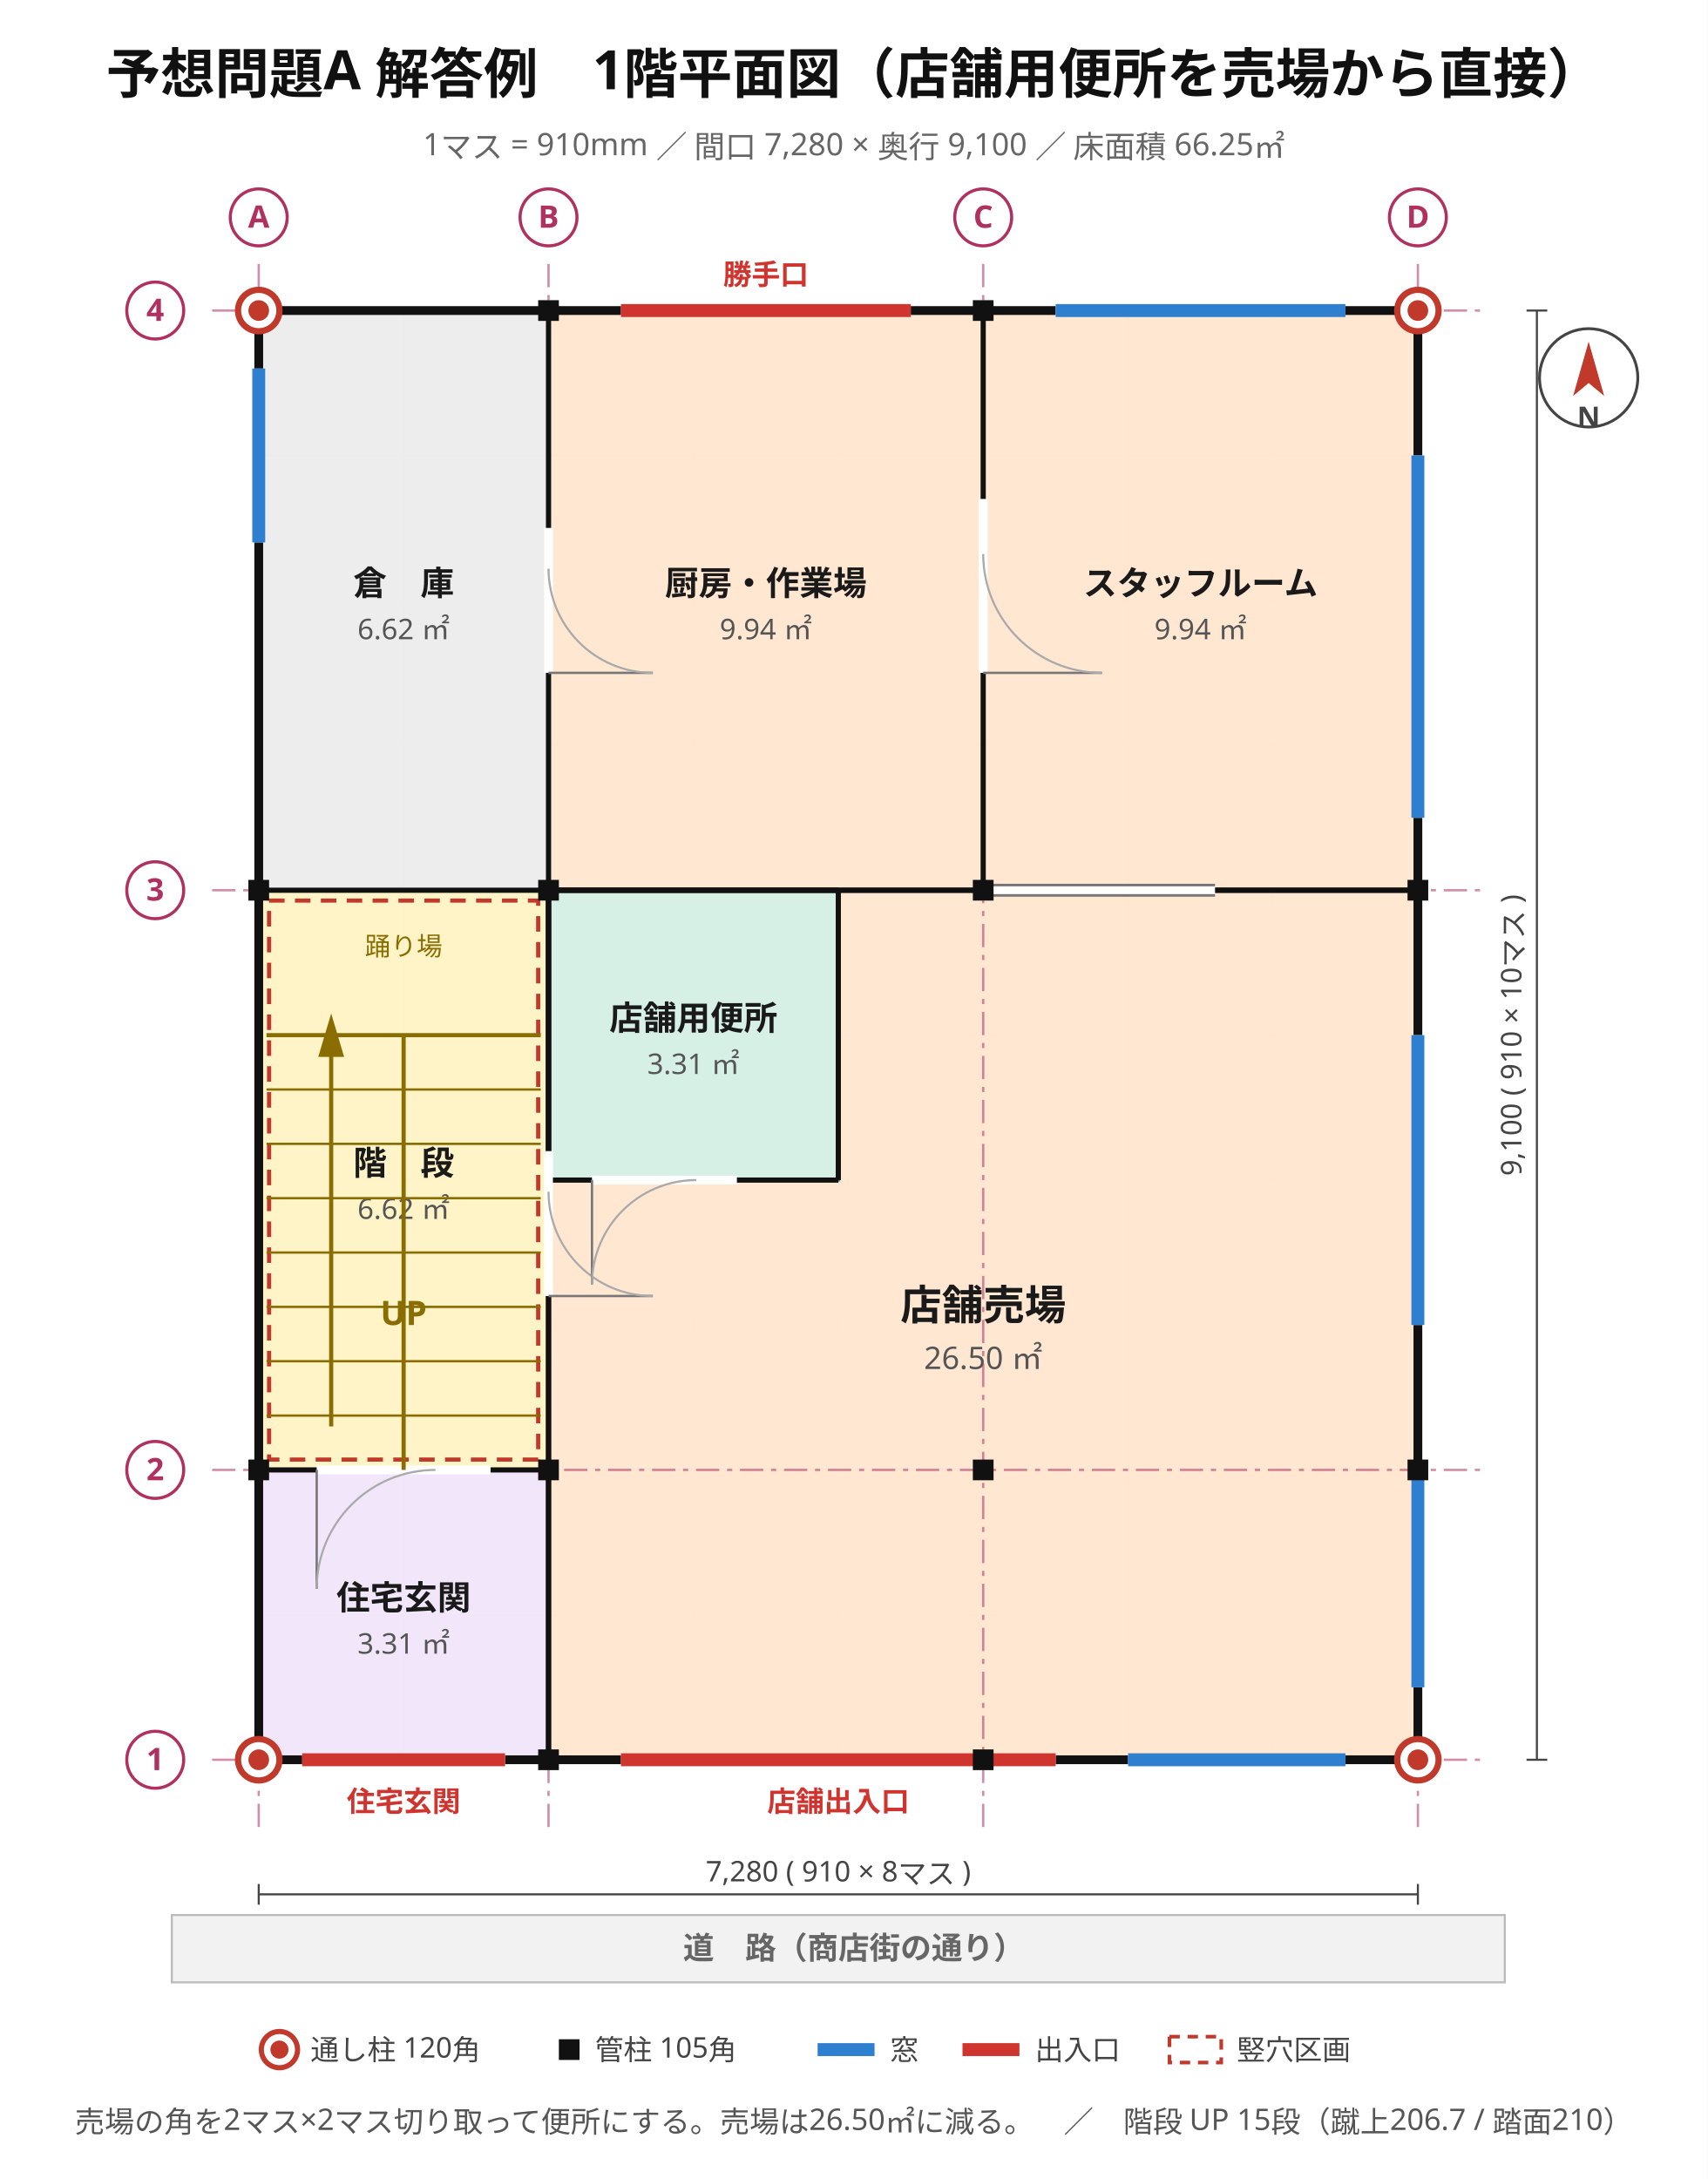
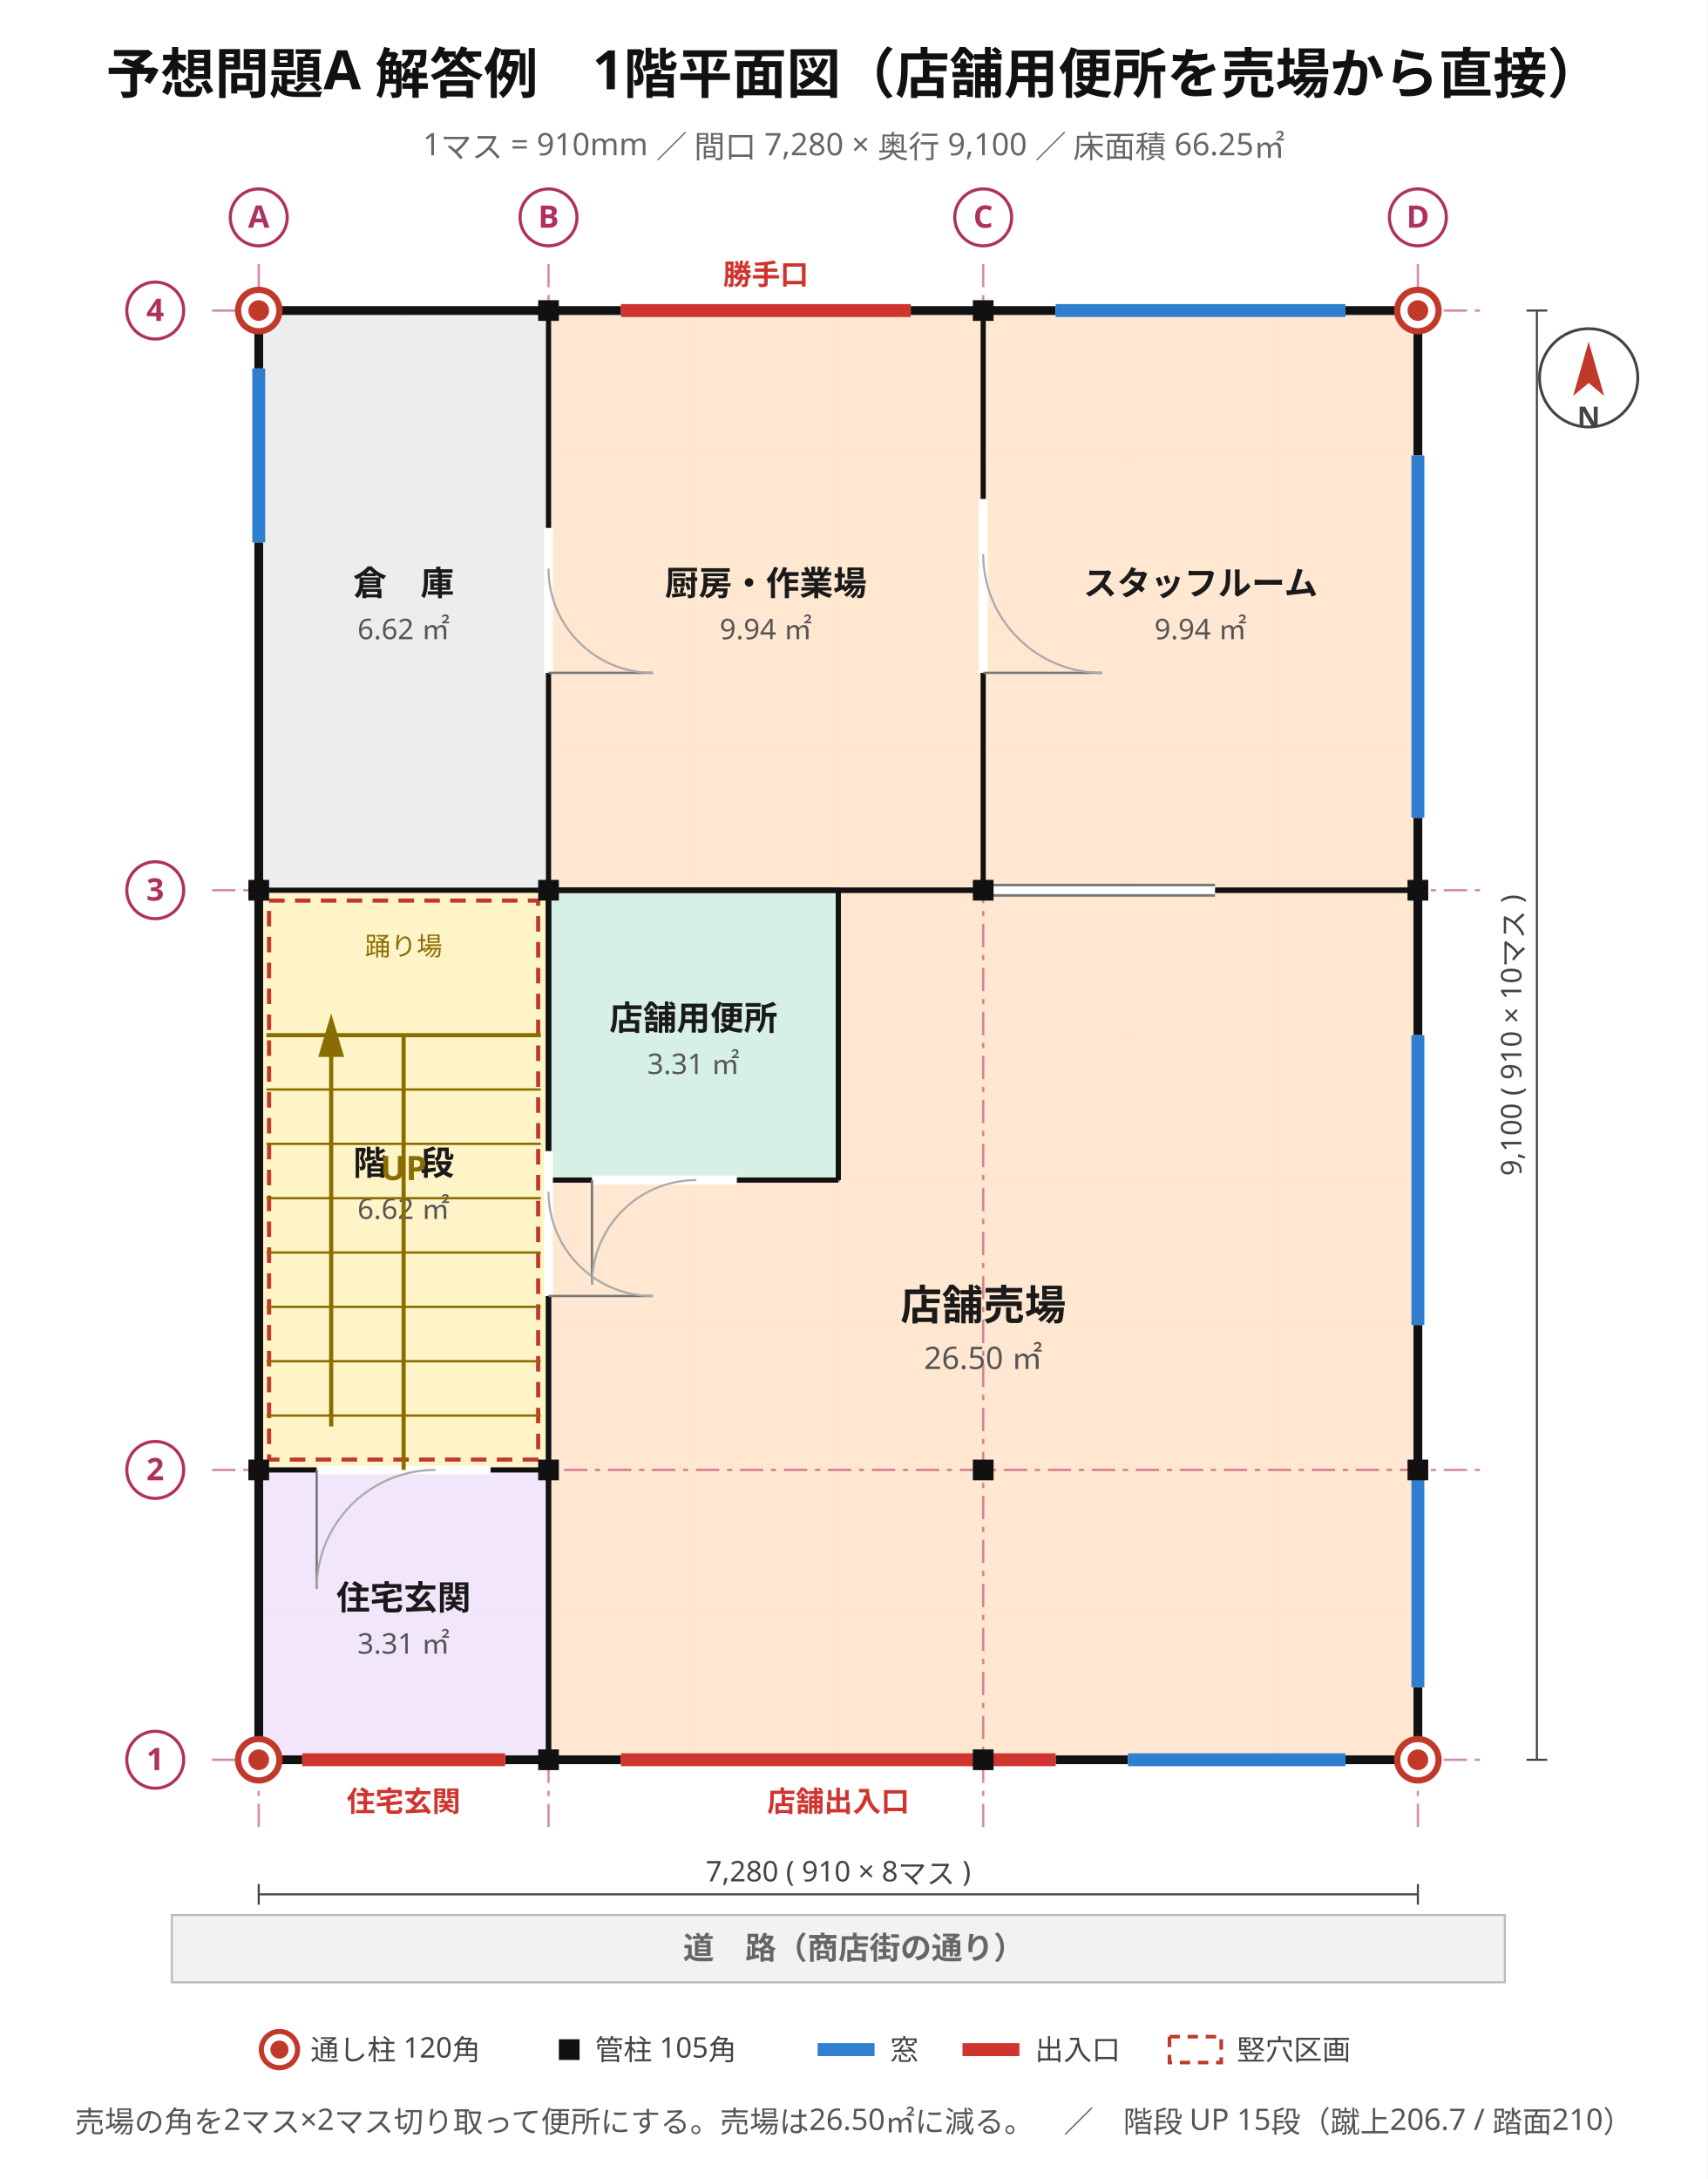
<svg xmlns="http://www.w3.org/2000/svg" viewBox="0 0 660 842" width="660" height="842" font-family="'Hiragino Sans','Hiragino Kaku Gothic ProN','Noto Sans JP','Yu Gothic',Meiryo,'IPAGothic',sans-serif">
  <rect width="660" height="842" fill="#ffffff" />
  <text x="330" y="36" font-size="21" text-anchor="middle" fill="#111" font-weight="700" font-family="'Hiragino Sans','Hiragino Kaku Gothic ProN','Noto Sans JP','Yu Gothic',Meiryo,'IPAGothic',sans-serif">予想問題A 解答例　1階平面図（店舗用便所を売場から直接）</text>
  <text x="330" y="60" font-size="12" text-anchor="middle" fill="#666" font-weight="400" font-family="'Hiragino Sans','Hiragino Kaku Gothic ProN','Noto Sans JP','Yu Gothic',Meiryo,'IPAGothic',sans-serif">1マス = 910mm ／ 間口 7,280 × 奥行 9,100 ／ 床面積 66.25㎡</text>
  <line x1="100" y1="120" x2="100" y2="680" stroke="#e8e8e8" stroke-width="0.7" />
  <line x1="156" y1="120" x2="156" y2="680" stroke="#e8e8e8" stroke-width="0.7" />
  <line x1="212" y1="120" x2="212" y2="680" stroke="#e8e8e8" stroke-width="0.7" />
  <line x1="268" y1="120" x2="268" y2="680" stroke="#e8e8e8" stroke-width="0.7" />
  <line x1="324" y1="120" x2="324" y2="680" stroke="#e8e8e8" stroke-width="0.7" />
  <line x1="380" y1="120" x2="380" y2="680" stroke="#e8e8e8" stroke-width="0.7" />
  <line x1="436" y1="120" x2="436" y2="680" stroke="#e8e8e8" stroke-width="0.7" />
  <line x1="492" y1="120" x2="492" y2="680" stroke="#e8e8e8" stroke-width="0.7" />
  <line x1="548" y1="120" x2="548" y2="680" stroke="#e8e8e8" stroke-width="0.7" />
  <line x1="100" y1="680" x2="548" y2="680" stroke="#e8e8e8" stroke-width="0.7" />
  <line x1="100" y1="624" x2="548" y2="624" stroke="#e8e8e8" stroke-width="0.7" />
  <line x1="100" y1="568" x2="548" y2="568" stroke="#e8e8e8" stroke-width="0.7" />
  <line x1="100" y1="512" x2="548" y2="512" stroke="#e8e8e8" stroke-width="0.7" />
  <line x1="100" y1="456" x2="548" y2="456" stroke="#e8e8e8" stroke-width="0.7" />
  <line x1="100" y1="400" x2="548" y2="400" stroke="#e8e8e8" stroke-width="0.7" />
  <line x1="100" y1="344" x2="548" y2="344" stroke="#e8e8e8" stroke-width="0.7" />
  <line x1="100" y1="288" x2="548" y2="288" stroke="#e8e8e8" stroke-width="0.7" />
  <line x1="100" y1="232" x2="548" y2="232" stroke="#e8e8e8" stroke-width="0.7" />
  <line x1="100" y1="176" x2="548" y2="176" stroke="#e8e8e8" stroke-width="0.7" />
  <line x1="100" y1="120" x2="548" y2="120" stroke="#e8e8e8" stroke-width="0.7" />
  <rect x="100" y="568" width="112" height="112" fill="#f1e6fa" stroke="#8b62b5" stroke-width="1.2" opacity="0.95" />
  <text x="156" y="622" font-size="13" text-anchor="middle" fill="#1a1a1a" font-weight="700" font-family="'Hiragino Sans','Hiragino Kaku Gothic ProN','Noto Sans JP','Yu Gothic',Meiryo,'IPAGothic',sans-serif">住宅玄関</text>
  <text x="156" y="639" font-size="11" text-anchor="middle" fill="#555" font-weight="400" font-family="'Hiragino Sans','Hiragino Kaku Gothic ProN','Noto Sans JP','Yu Gothic',Meiryo,'IPAGothic',sans-serif">3.31 ㎡</text>
  <rect x="100" y="344" width="112" height="224" fill="#fff3c4" stroke="#bb9508" stroke-width="1.2" opacity="0.95" />
  <text x="156" y="454" font-size="13" text-anchor="middle" fill="#1a1a1a" font-weight="700" font-family="'Hiragino Sans','Hiragino Kaku Gothic ProN','Noto Sans JP','Yu Gothic',Meiryo,'IPAGothic',sans-serif">階　段</text>
  <text x="156" y="471" font-size="11" text-anchor="middle" fill="#555" font-weight="400" font-family="'Hiragino Sans','Hiragino Kaku Gothic ProN','Noto Sans JP','Yu Gothic',Meiryo,'IPAGothic',sans-serif">6.62 ㎡</text>
  <rect x="100" y="120" width="112" height="224" fill="#ececec" stroke="#8a8a8a" stroke-width="1.2" opacity="0.95" />
  <text x="156" y="230" font-size="13" text-anchor="middle" fill="#1a1a1a" font-weight="700" font-family="'Hiragino Sans','Hiragino Kaku Gothic ProN','Noto Sans JP','Yu Gothic',Meiryo,'IPAGothic',sans-serif">倉　庫</text>
  <text x="156" y="247" font-size="11" text-anchor="middle" fill="#555" font-weight="400" font-family="'Hiragino Sans','Hiragino Kaku Gothic ProN','Noto Sans JP','Yu Gothic',Meiryo,'IPAGothic',sans-serif">6.62 ㎡</text>
  <rect x="212" y="344" width="336" height="336" fill="#ffe6d0" stroke="#c9762f" stroke-width="1.2" opacity="0.95" />
  <text x="380" y="510" font-size="16" text-anchor="middle" fill="#1a1a1a" font-weight="700" font-family="'Hiragino Sans','Hiragino Kaku Gothic ProN','Noto Sans JP','Yu Gothic',Meiryo,'IPAGothic',sans-serif">店舗売場</text>
  <text x="380" y="529" font-size="12" text-anchor="middle" fill="#555" font-weight="400" font-family="'Hiragino Sans','Hiragino Kaku Gothic ProN','Noto Sans JP','Yu Gothic',Meiryo,'IPAGothic',sans-serif">26.50 ㎡</text>
  <rect x="212" y="344" width="112" height="112" fill="#d5f0e7" stroke="#2f9077" stroke-width="1.2" opacity="0.95" />
  <text x="268" y="398" font-size="13" text-anchor="middle" fill="#1a1a1a" font-weight="700" font-family="'Hiragino Sans','Hiragino Kaku Gothic ProN','Noto Sans JP','Yu Gothic',Meiryo,'IPAGothic',sans-serif">店舗用便所</text>
  <text x="268" y="415" font-size="11" text-anchor="middle" fill="#555" font-weight="400" font-family="'Hiragino Sans','Hiragino Kaku Gothic ProN','Noto Sans JP','Yu Gothic',Meiryo,'IPAGothic',sans-serif">3.31 ㎡</text>
  <rect x="212" y="120" width="168" height="224" fill="#ffe6d0" stroke="#c9762f" stroke-width="1.2" opacity="0.95" />
  <text x="296" y="230" font-size="13" text-anchor="middle" fill="#1a1a1a" font-weight="700" font-family="'Hiragino Sans','Hiragino Kaku Gothic ProN','Noto Sans JP','Yu Gothic',Meiryo,'IPAGothic',sans-serif">厨房・作業場</text>
  <text x="296" y="247" font-size="11" text-anchor="middle" fill="#555" font-weight="400" font-family="'Hiragino Sans','Hiragino Kaku Gothic ProN','Noto Sans JP','Yu Gothic',Meiryo,'IPAGothic',sans-serif">9.94 ㎡</text>
  <rect x="380" y="120" width="168" height="224" fill="#ffe6d0" stroke="#c9762f" stroke-width="1.2" opacity="0.95" />
  <text x="464" y="230" font-size="13" text-anchor="middle" fill="#1a1a1a" font-weight="700" font-family="'Hiragino Sans','Hiragino Kaku Gothic ProN','Noto Sans JP','Yu Gothic',Meiryo,'IPAGothic',sans-serif">スタッフルーム</text>
  <text x="464" y="247" font-size="11" text-anchor="middle" fill="#555" font-weight="400" font-family="'Hiragino Sans','Hiragino Kaku Gothic ProN','Noto Sans JP','Yu Gothic',Meiryo,'IPAGothic',sans-serif">9.94 ㎡</text>
  <line x1="100" y1="102" x2="100" y2="706" stroke="#b03060" stroke-width="0.9" stroke-dasharray="9 3 2 3" opacity="0.55" />
  <line x1="212" y1="102" x2="212" y2="706" stroke="#b03060" stroke-width="0.9" stroke-dasharray="9 3 2 3" opacity="0.55" />
  <line x1="380" y1="102" x2="380" y2="706" stroke="#b03060" stroke-width="0.9" stroke-dasharray="9 3 2 3" opacity="0.55" />
  <line x1="548" y1="102" x2="548" y2="706" stroke="#b03060" stroke-width="0.9" stroke-dasharray="9 3 2 3" opacity="0.55" />
  <line x1="82" y1="680" x2="574" y2="680" stroke="#b03060" stroke-width="0.9" stroke-dasharray="9 3 2 3" opacity="0.55" />
  <line x1="82" y1="568" x2="574" y2="568" stroke="#b03060" stroke-width="0.9" stroke-dasharray="9 3 2 3" opacity="0.55" />
  <line x1="82" y1="344" x2="574" y2="344" stroke="#b03060" stroke-width="0.9" stroke-dasharray="9 3 2 3" opacity="0.55" />
  <line x1="82" y1="120" x2="574" y2="120" stroke="#b03060" stroke-width="0.9" stroke-dasharray="9 3 2 3" opacity="0.55" />
  <rect x="100" y="120" width="448" height="560" stroke="#111" stroke-width="3.4" fill="none" />
  <line x1="240" y1="680" x2="408" y2="680" stroke="#ffffff" stroke-width="4.2" />
  <line x1="240" y1="680" x2="408" y2="680" stroke="#d0342f" stroke-width="5.0" />
  <text x="324" y="700" font-size="11" text-anchor="middle" fill="#d0342f" font-weight="700" font-family="'Hiragino Sans','Hiragino Kaku Gothic ProN','Noto Sans JP','Yu Gothic',Meiryo,'IPAGothic',sans-serif">店舗出入口</text>
  <line x1="116.8" y1="680" x2="195.2" y2="680" stroke="#ffffff" stroke-width="4.2" />
  <line x1="116.8" y1="680" x2="195.2" y2="680" stroke="#d0342f" stroke-width="5.0" />
  <text x="156" y="700" font-size="11" text-anchor="middle" fill="#d0342f" font-weight="700" font-family="'Hiragino Sans','Hiragino Kaku Gothic ProN','Noto Sans JP','Yu Gothic',Meiryo,'IPAGothic',sans-serif">住宅玄関</text>
  <line x1="436" y1="680" x2="520" y2="680" stroke="#ffffff" stroke-width="4.2" />
  <line x1="436" y1="680" x2="520" y2="680" stroke="#2f7fd0" stroke-width="5.0" />
  <line x1="548" y1="652" x2="548" y2="568" stroke="#ffffff" stroke-width="4.2" />
  <line x1="548" y1="652" x2="548" y2="568" stroke="#2f7fd0" stroke-width="5.0" />
  <line x1="548" y1="512" x2="548" y2="400" stroke="#ffffff" stroke-width="4.2" />
  <line x1="548" y1="512" x2="548" y2="400" stroke="#2f7fd0" stroke-width="5.0" />
  <line x1="548" y1="316" x2="548" y2="176" stroke="#ffffff" stroke-width="4.2" />
  <line x1="548" y1="316" x2="548" y2="176" stroke="#2f7fd0" stroke-width="5.0" />
  <line x1="240" y1="120" x2="352" y2="120" stroke="#ffffff" stroke-width="4.2" />
  <line x1="240" y1="120" x2="352" y2="120" stroke="#d0342f" stroke-width="5.0" />
  <text x="296" y="110" font-size="11" text-anchor="middle" fill="#d0342f" font-weight="700" font-family="'Hiragino Sans','Hiragino Kaku Gothic ProN','Noto Sans JP','Yu Gothic',Meiryo,'IPAGothic',sans-serif">勝手口</text>
  <line x1="408" y1="120" x2="520" y2="120" stroke="#ffffff" stroke-width="4.2" />
  <line x1="408" y1="120" x2="520" y2="120" stroke="#2f7fd0" stroke-width="5.0" />
  <line x1="100" y1="209.6" x2="100" y2="142.4" stroke="#ffffff" stroke-width="4.2" />
  <line x1="100" y1="209.6" x2="100" y2="142.4" stroke="#2f7fd0" stroke-width="5.0" />
+   <line x1="324" y1="456" x2="324" y2="344" stroke="#111" stroke-width="2.0" />
+   <line x1="212" y1="344" x2="212" y2="120" stroke="#111" stroke-width="2.0" />
+   <line x1="212" y1="680" x2="212" y2="344" stroke="#111" stroke-width="2.0" />
+   <line x1="212" y1="344" x2="324" y2="344" stroke="#111" stroke-width="2.0" />
  <line x1="100" y1="568" x2="212" y2="568" stroke="#111" stroke-width="2.0" />
+   <line x1="212" y1="568" x2="212" y2="344" stroke="#111" stroke-width="2.0" />
+   <line x1="212" y1="456" x2="212" y2="344" stroke="#111" stroke-width="2.0" />
+   <line x1="212" y1="680" x2="212" y2="568" stroke="#111" stroke-width="2.0" />
+   <line x1="380" y1="344" x2="548" y2="344" stroke="#111" stroke-width="2.0" />
+   <line x1="100" y1="344" x2="212" y2="344" stroke="#111" stroke-width="2.0" />
  <line x1="212" y1="456" x2="324" y2="456" stroke="#111" stroke-width="2.0" />
-   <line x1="212" y1="344" x2="324" y2="344" stroke="#111" stroke-width="2.0" />
-   <line x1="324" y1="456" x2="324" y2="344" stroke="#111" stroke-width="2.0" />
-   <line x1="212" y1="680" x2="212" y2="344" stroke="#111" stroke-width="2.0" />
-   <line x1="380" y1="344" x2="548" y2="344" stroke="#111" stroke-width="2.0" />
-   <line x1="212" y1="344" x2="212" y2="120" stroke="#111" stroke-width="2.0" />
+   <line x1="380" y1="344" x2="380" y2="120" stroke="#111" stroke-width="2.0" />
  <line x1="212" y1="344" x2="380" y2="344" stroke="#111" stroke-width="2.0" />
  <line x1="212" y1="344" x2="548" y2="344" stroke="#111" stroke-width="2.0" />
-   <line x1="212" y1="568" x2="212" y2="344" stroke="#111" stroke-width="2.0" />
-   <line x1="212" y1="456" x2="212" y2="344" stroke="#111" stroke-width="2.0" />
-   <line x1="100" y1="344" x2="212" y2="344" stroke="#111" stroke-width="2.0" />
-   <line x1="212" y1="680" x2="212" y2="568" stroke="#111" stroke-width="2.0" />
-   <line x1="380" y1="344" x2="380" y2="120" stroke="#111" stroke-width="2.0" />
  <line x1="122.4" y1="568" x2="189.6" y2="568" stroke="#ffffff" stroke-width="3.4" />
  <line x1="122.4" y1="568" x2="122.4" y2="613.92" stroke="#777" stroke-width="0.9" />
  <path d="M 122.4 613.9 A 45.9 45.9 0 0 1 168.3 568.0" stroke="#aaa" stroke-width="0.8" fill="none" />
  <line x1="212" y1="500.8" x2="212" y2="444.8" stroke="#ffffff" stroke-width="3.4" />
  <line x1="212" y1="500.8" x2="252.32" y2="500.8" stroke="#777" stroke-width="0.9" />
  <path d="M 252.3 500.8 A 40.3 40.3 0 0 1 212.0 460.5" stroke="#aaa" stroke-width="0.8" fill="none" />
  <line x1="228.8" y1="456" x2="284.8" y2="456" stroke="#ffffff" stroke-width="3.4" />
  <line x1="228.8" y1="456" x2="228.8" y2="496.32" stroke="#777" stroke-width="0.9" />
  <path d="M 228.8 496.3 A 40.3 40.3 0 0 1 269.1 456.0" stroke="#aaa" stroke-width="0.8" fill="none" />
  <line x1="380" y1="344" x2="469.6" y2="344" stroke="#ffffff" stroke-width="3.4" />
  <line x1="380" y1="342" x2="469.6" y2="342" stroke="#777" stroke-width="1.0" />
  <line x1="380" y1="346" x2="469.6" y2="346" stroke="#777" stroke-width="1.0" />
  <line x1="212" y1="260" x2="212" y2="204" stroke="#ffffff" stroke-width="3.4" />
  <line x1="212" y1="260" x2="252.32" y2="260" stroke="#777" stroke-width="0.9" />
  <path d="M 252.3 260.0 A 40.3 40.3 0 0 1 212.0 219.7" stroke="#aaa" stroke-width="0.8" fill="none" />
  <line x1="380" y1="260" x2="380" y2="192.8" stroke="#ffffff" stroke-width="3.4" />
  <line x1="380" y1="260" x2="425.92" y2="260" stroke="#777" stroke-width="0.9" />
  <path d="M 425.9 260.0 A 45.9 45.9 0 0 1 380.0 214.1" stroke="#aaa" stroke-width="0.8" fill="none" />
  <rect x="104" y="348" width="104" height="216" fill="none" stroke="#c0392b" stroke-width="1.6" stroke-dasharray="6 4" />
  <line x1="156" y1="568" x2="156" y2="400" stroke="#8a6d00" stroke-width="1.6" />
  <line x1="103" y1="547" x2="156" y2="547" stroke="#8a6d00" stroke-width="0.9" />
  <line x1="156" y1="547" x2="209" y2="547" stroke="#8a6d00" stroke-width="0.9" />
  <line x1="103" y1="526" x2="156" y2="526" stroke="#8a6d00" stroke-width="0.9" />
  <line x1="156" y1="526" x2="209" y2="526" stroke="#8a6d00" stroke-width="0.9" />
  <line x1="103" y1="505" x2="156" y2="505" stroke="#8a6d00" stroke-width="0.9" />
  <line x1="156" y1="505" x2="209" y2="505" stroke="#8a6d00" stroke-width="0.9" />
  <line x1="103" y1="484" x2="156" y2="484" stroke="#8a6d00" stroke-width="0.9" />
  <line x1="156" y1="484" x2="209" y2="484" stroke="#8a6d00" stroke-width="0.9" />
  <line x1="103" y1="463" x2="156" y2="463" stroke="#8a6d00" stroke-width="0.9" />
  <line x1="156" y1="463" x2="209" y2="463" stroke="#8a6d00" stroke-width="0.9" />
  <line x1="103" y1="442" x2="156" y2="442" stroke="#8a6d00" stroke-width="0.9" />
  <line x1="156" y1="442" x2="209" y2="442" stroke="#8a6d00" stroke-width="0.9" />
  <line x1="103" y1="421" x2="156" y2="421" stroke="#8a6d00" stroke-width="0.9" />
  <line x1="156" y1="421" x2="209" y2="421" stroke="#8a6d00" stroke-width="0.9" />
  <line x1="103" y1="400" x2="209" y2="400" stroke="#8a6d00" stroke-width="1.6" />
  <text x="156" y="369.2" font-size="10" text-anchor="middle" fill="#8a6d00" font-weight="400" font-family="'Hiragino Sans','Hiragino Kaku Gothic ProN','Noto Sans JP','Yu Gothic',Meiryo,'IPAGothic',sans-serif">踊り場</text>
  <line x1="128" y1="551.2" x2="128" y2="405.6" stroke="#8a6d00" stroke-width="1.6" />
  <polygon points="128,391.6 123,408.4 133,408.4" fill="#8a6d00" />
-   <text x="156" y="512" font-size="13" text-anchor="middle" fill="#8a6d00" font-weight="700" font-family="'Hiragino Sans','Hiragino Kaku Gothic ProN','Noto Sans JP','Yu Gothic',Meiryo,'IPAGothic',sans-serif">UP</text>
+   <text x="156" y="456" font-size="13" text-anchor="middle" fill="#8a6d00" font-weight="700" font-family="'Hiragino Sans','Hiragino Kaku Gothic ProN','Noto Sans JP','Yu Gothic',Meiryo,'IPAGothic',sans-serif">UP</text>
  <rect x="208" y="676" width="8" height="8" fill="#111" />
  <rect x="376" y="676" width="8" height="8" fill="#111" />
  <rect x="96" y="564" width="8" height="8" fill="#111" />
  <rect x="544" y="564" width="8" height="8" fill="#111" />
  <rect x="96" y="340" width="8" height="8" fill="#111" />
  <rect x="544" y="340" width="8" height="8" fill="#111" />
  <rect x="208" y="116" width="8" height="8" fill="#111" />
  <rect x="376" y="116" width="8" height="8" fill="#111" />
  <rect x="208" y="564" width="8" height="8" fill="#111" />
  <rect x="376" y="564" width="8" height="8" fill="#111" />
  <rect x="208" y="340" width="8" height="8" fill="#111" />
  <rect x="376" y="340" width="8" height="8" fill="#111" />
  <circle cx="100" cy="680" r="8" fill="#ffffff" stroke="#c0392b" stroke-width="2.4" />
  <circle cx="100" cy="680" r="4" fill="#c0392b" />
  <circle cx="548" cy="680" r="8" fill="#ffffff" stroke="#c0392b" stroke-width="2.4" />
  <circle cx="548" cy="680" r="4" fill="#c0392b" />
  <circle cx="100" cy="120" r="8" fill="#ffffff" stroke="#c0392b" stroke-width="2.4" />
  <circle cx="100" cy="120" r="4" fill="#c0392b" />
  <circle cx="548" cy="120" r="8" fill="#ffffff" stroke="#c0392b" stroke-width="2.4" />
  <circle cx="548" cy="120" r="4" fill="#c0392b" />
  <circle cx="100" cy="84" r="11" fill="#ffffff" stroke="#b03060" stroke-width="1.2" />
  <text x="100" y="88" font-size="12" text-anchor="middle" fill="#b03060" font-weight="700" font-family="'Hiragino Sans','Hiragino Kaku Gothic ProN','Noto Sans JP','Yu Gothic',Meiryo,'IPAGothic',sans-serif">A</text>
  <circle cx="212" cy="84" r="11" fill="#ffffff" stroke="#b03060" stroke-width="1.2" />
  <text x="212" y="88" font-size="12" text-anchor="middle" fill="#b03060" font-weight="700" font-family="'Hiragino Sans','Hiragino Kaku Gothic ProN','Noto Sans JP','Yu Gothic',Meiryo,'IPAGothic',sans-serif">B</text>
  <circle cx="380" cy="84" r="11" fill="#ffffff" stroke="#b03060" stroke-width="1.2" />
  <text x="380" y="88" font-size="12" text-anchor="middle" fill="#b03060" font-weight="700" font-family="'Hiragino Sans','Hiragino Kaku Gothic ProN','Noto Sans JP','Yu Gothic',Meiryo,'IPAGothic',sans-serif">C</text>
  <circle cx="548" cy="84" r="11" fill="#ffffff" stroke="#b03060" stroke-width="1.2" />
  <text x="548" y="88" font-size="12" text-anchor="middle" fill="#b03060" font-weight="700" font-family="'Hiragino Sans','Hiragino Kaku Gothic ProN','Noto Sans JP','Yu Gothic',Meiryo,'IPAGothic',sans-serif">D</text>
  <circle cx="60" cy="680" r="11" fill="#ffffff" stroke="#b03060" stroke-width="1.2" />
  <text x="60" y="684" font-size="12" text-anchor="middle" fill="#b03060" font-weight="700" font-family="'Hiragino Sans','Hiragino Kaku Gothic ProN','Noto Sans JP','Yu Gothic',Meiryo,'IPAGothic',sans-serif">1</text>
  <circle cx="60" cy="568" r="11" fill="#ffffff" stroke="#b03060" stroke-width="1.2" />
  <text x="60" y="572" font-size="12" text-anchor="middle" fill="#b03060" font-weight="700" font-family="'Hiragino Sans','Hiragino Kaku Gothic ProN','Noto Sans JP','Yu Gothic',Meiryo,'IPAGothic',sans-serif">2</text>
  <circle cx="60" cy="344" r="11" fill="#ffffff" stroke="#b03060" stroke-width="1.2" />
  <text x="60" y="348" font-size="12" text-anchor="middle" fill="#b03060" font-weight="700" font-family="'Hiragino Sans','Hiragino Kaku Gothic ProN','Noto Sans JP','Yu Gothic',Meiryo,'IPAGothic',sans-serif">3</text>
  <circle cx="60" cy="120" r="11" fill="#ffffff" stroke="#b03060" stroke-width="1.2" />
  <text x="60" y="124" font-size="12" text-anchor="middle" fill="#b03060" font-weight="700" font-family="'Hiragino Sans','Hiragino Kaku Gothic ProN','Noto Sans JP','Yu Gothic',Meiryo,'IPAGothic',sans-serif">4</text>
  <line x1="100" y1="732" x2="548" y2="732" stroke="#444" stroke-width="0.8" />
  <line x1="100" y1="728" x2="100" y2="736" stroke="#444" stroke-width="0.8" />
  <line x1="548" y1="728" x2="548" y2="736" stroke="#444" stroke-width="0.8" />
  <text x="324" y="727" font-size="11" text-anchor="middle" fill="#444" font-weight="400" font-family="'Hiragino Sans','Hiragino Kaku Gothic ProN','Noto Sans JP','Yu Gothic',Meiryo,'IPAGothic',sans-serif">7,280  ( 910 × 8マス )</text>
  <line x1="594" y1="680" x2="594" y2="120" stroke="#444" stroke-width="0.8" />
  <line x1="590" y1="680" x2="598" y2="680" stroke="#444" stroke-width="0.8" />
  <line x1="590" y1="120" x2="598" y2="120" stroke="#444" stroke-width="0.8" />
  <g transform="translate(588,400) rotate(-90)">
    <text x="0" y="0" font-size="11" text-anchor="middle" fill="#444" font-weight="400" font-family="'Hiragino Sans','Hiragino Kaku Gothic ProN','Noto Sans JP','Yu Gothic',Meiryo,'IPAGothic',sans-serif">9,100  ( 910 × 10マス )</text>
  </g>
  <circle cx="614" cy="146" r="19" fill="#ffffff" stroke="#444" stroke-width="1.1" />
  <polygon points="614,132 608,153 614,148 620,153" fill="#c0392b" />
  <text x="614" y="165" font-size="11" text-anchor="middle" fill="#444" font-weight="700" font-family="'Hiragino Sans','Hiragino Kaku Gothic ProN','Noto Sans JP','Yu Gothic',Meiryo,'IPAGothic',sans-serif">N</text>
  <rect x="66.4" y="740" width="515.2" height="26" fill="#f2f2f2" stroke="#bbb" stroke-width="0.8" />
  <text x="330" y="757" font-size="12" text-anchor="middle" fill="#666" font-weight="700" font-family="'Hiragino Sans','Hiragino Kaku Gothic ProN','Noto Sans JP','Yu Gothic',Meiryo,'IPAGothic',sans-serif">道　路（商店街の通り）</text>
  <circle cx="108" cy="792" r="7" fill="#ffffff" stroke="#c0392b" stroke-width="2.0" />
  <circle cx="108" cy="792" r="3.5" fill="#c0392b" />
  <text x="120" y="796" font-size="11" text-anchor="start" fill="#444" font-weight="400" font-family="'Hiragino Sans','Hiragino Kaku Gothic ProN','Noto Sans JP','Yu Gothic',Meiryo,'IPAGothic',sans-serif">通し柱 120角</text>
  <rect x="216" y="788" width="8" height="8" fill="#111" />
  <text x="230" y="796" font-size="11" text-anchor="start" fill="#444" font-weight="400" font-family="'Hiragino Sans','Hiragino Kaku Gothic ProN','Noto Sans JP','Yu Gothic',Meiryo,'IPAGothic',sans-serif">管柱 105角</text>
  <line x1="316" y1="792" x2="338" y2="792" stroke="#2f7fd0" stroke-width="5" />
  <text x="344" y="796" font-size="11" text-anchor="start" fill="#444" font-weight="400" font-family="'Hiragino Sans','Hiragino Kaku Gothic ProN','Noto Sans JP','Yu Gothic',Meiryo,'IPAGothic',sans-serif">窓</text>
  <line x1="372" y1="792" x2="394" y2="792" stroke="#d0342f" stroke-width="5" />
  <text x="400" y="796" font-size="11" text-anchor="start" fill="#444" font-weight="400" font-family="'Hiragino Sans','Hiragino Kaku Gothic ProN','Noto Sans JP','Yu Gothic',Meiryo,'IPAGothic',sans-serif">出入口</text>
  <rect x="452" y="787" width="20" height="10" fill="none" stroke="#c0392b" stroke-width="1.4" stroke-dasharray="4 3" />
  <text x="478" y="796" font-size="11" text-anchor="start" fill="#444" font-weight="400" font-family="'Hiragino Sans','Hiragino Kaku Gothic ProN','Noto Sans JP','Yu Gothic',Meiryo,'IPAGothic',sans-serif">竪穴区画</text>
  <text x="330" y="824" font-size="11.5" text-anchor="middle" fill="#555" font-weight="400" font-family="'Hiragino Sans','Hiragino Kaku Gothic ProN','Noto Sans JP','Yu Gothic',Meiryo,'IPAGothic',sans-serif">売場の角を2マス×2マス切り取って便所にする。売場は26.50㎡に減る。　／　階段 UP 15段（蹴上206.7 / 踏面210）</text>
</svg>
